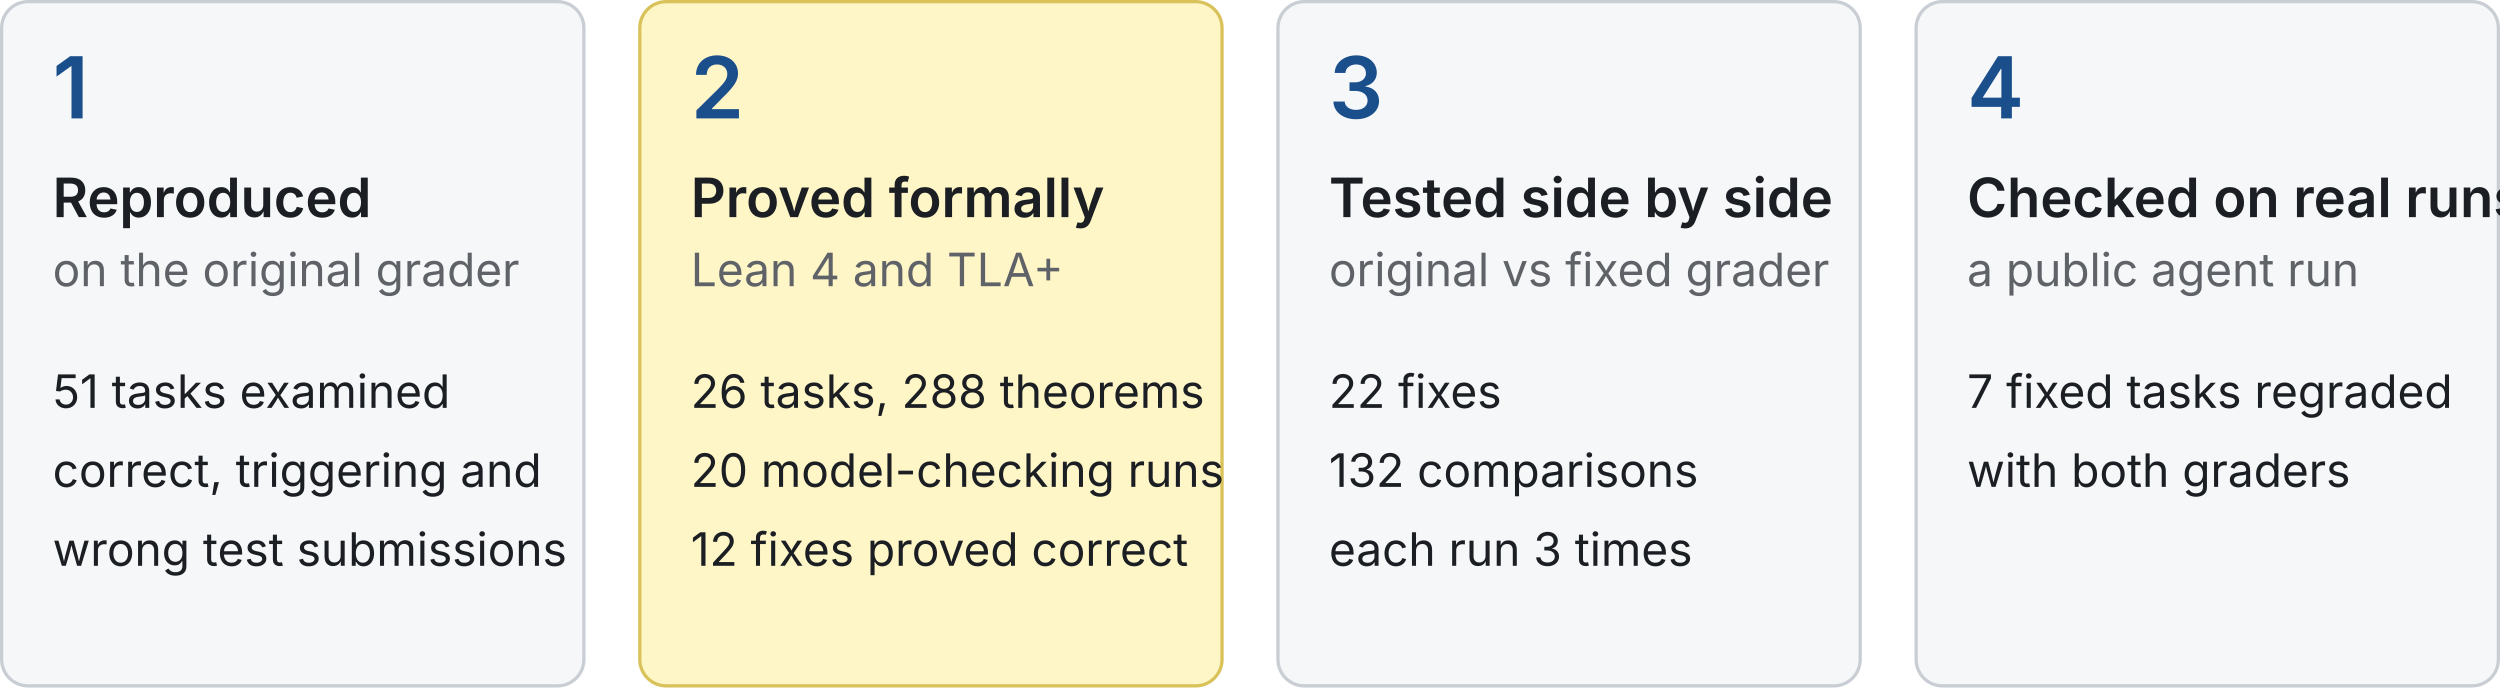
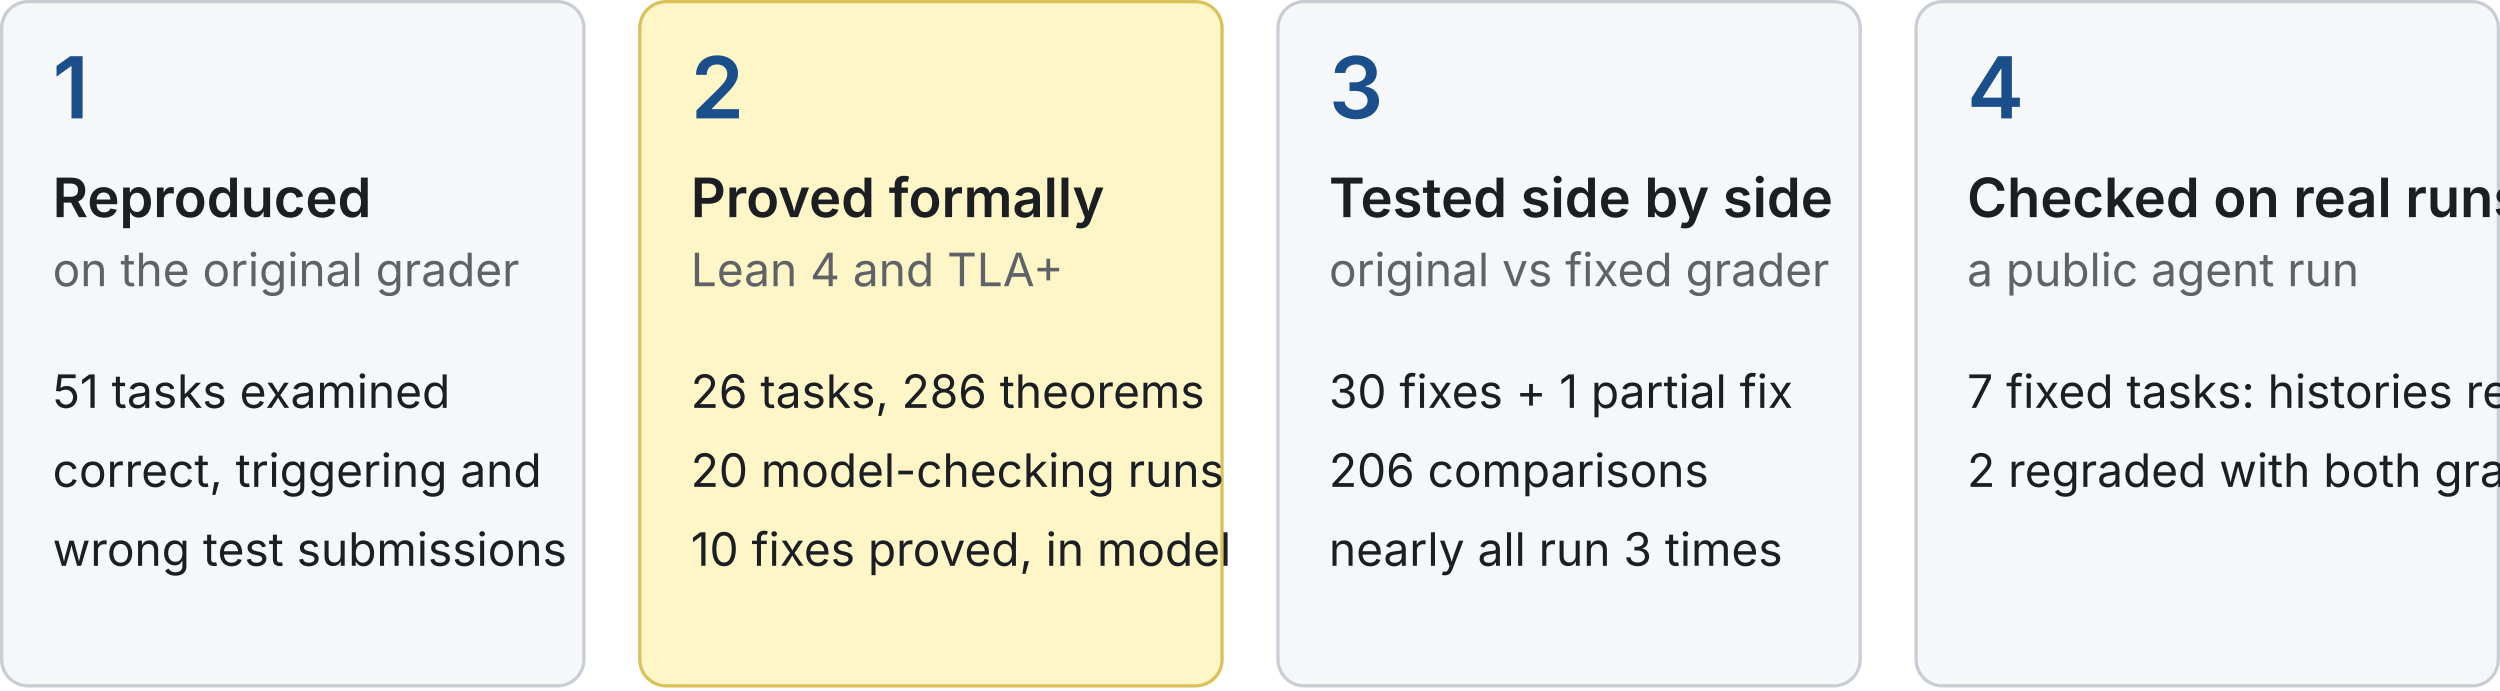
<svg xmlns="http://www.w3.org/2000/svg" viewBox="0 0 760 210" role="img">
  <style>.ink{fill:#1b1f23} .muted{fill:#5f6368} .box{fill:#f6f7f9;stroke:#c9ced4} .hl{fill:#fff6c8;stroke:#d9c25a} .num{fill:#1a4f8b} text{font-family:"IBM Plex Sans",system-ui,-apple-system,"Segoe UI",sans-serif}@media (prefers-color-scheme: dark){.ink{fill:#e2e9ed} .muted{fill:#95a6b1} .box{fill:#1b2630;stroke:#3a4a57} .hl{fill:#3a3418;stroke:#8a7a2a} .num{fill:#6cb6d3}}</style>
  <rect class="box" x="0.5" y="0.5" width="177" height="208" rx="8" />
  <text class="num" x="16" y="36" font-size="26" font-weight="600">1</text>
  <text class="ink" x="16" y="66" font-size="16.5" font-weight="600">Reproduced</text>
  <text class="muted" x="16" y="87" font-size="14">on the original grader</text>
  <text class="ink" x="16" y="124" font-size="14">51 tasks examined</text>
  <text class="ink" x="16" y="148" font-size="14">correct, triggering and</text>
  <text class="ink" x="16" y="172" font-size="14">wrong test submissions</text>
  <rect class="hl" x="194.5" y="0.5" width="177" height="208" rx="8" />
  <text class="num" x="210" y="36" font-size="26" font-weight="600">2</text>
  <text class="ink" x="210" y="66" font-size="16.5" font-weight="600">Proved formally</text>
  <text class="muted" x="210" y="87" font-size="14">Lean 4 and TLA+</text>
-   <text class="ink" x="210" y="124" font-size="14">26 tasks, 288 theorems</text>
+   <text class="ink" x="210" y="124" font-size="14">26 tasks, 286 theorems</text>
  <text class="ink" x="210" y="148" font-size="14">20 model-checking runs</text>
-   <text class="ink" x="210" y="172" font-size="14">12 fixes proved correct</text>
+   <text class="ink" x="210" y="172" font-size="14">10 fixes proved, in model</text>
  <rect class="box" x="388.5" y="0.5" width="177" height="208" rx="8" />
  <text class="num" x="404" y="36" font-size="26" font-weight="600">3</text>
  <text class="ink" x="404" y="66" font-size="16.5" font-weight="600">Tested side by side</text>
  <text class="muted" x="404" y="87" font-size="14">original vs fixed grader</text>
-   <text class="ink" x="404" y="124" font-size="14">22 fixes</text>
-   <text class="ink" x="404" y="148" font-size="14">132 comparisons</text>
-   <text class="ink" x="404" y="172" font-size="14">each run 3 times</text>
+   <text class="ink" x="404" y="124" font-size="14">30 fixes + 1 partial fix</text>
+   <text class="ink" x="404" y="148" font-size="14">206 comparisons</text>
+   <text class="ink" x="404" y="172" font-size="14">nearly all run 3 times</text>
  <rect class="box" x="582.5" y="0.5" width="177" height="208" rx="8" />
  <text class="num" x="598" y="36" font-size="26" font-weight="600">4</text>
  <text class="ink" x="598" y="66" font-size="16.5" font-weight="600">Checked on real runs</text>
  <text class="muted" x="598" y="87" font-size="14">a public agent run</text>
-   <text class="ink" x="598" y="124" font-size="14">7 fixed tasks regraded</text>
-   <text class="ink" x="598" y="148" font-size="14">with both graders</text>
+   <text class="ink" x="598" y="124" font-size="14">7 fixed tasks: histories read</text>
+   <text class="ink" x="598" y="148" font-size="14">2 regraded with both graders</text>
  <text class="ink" x="598" y="172" font-size="14" />
</svg>
